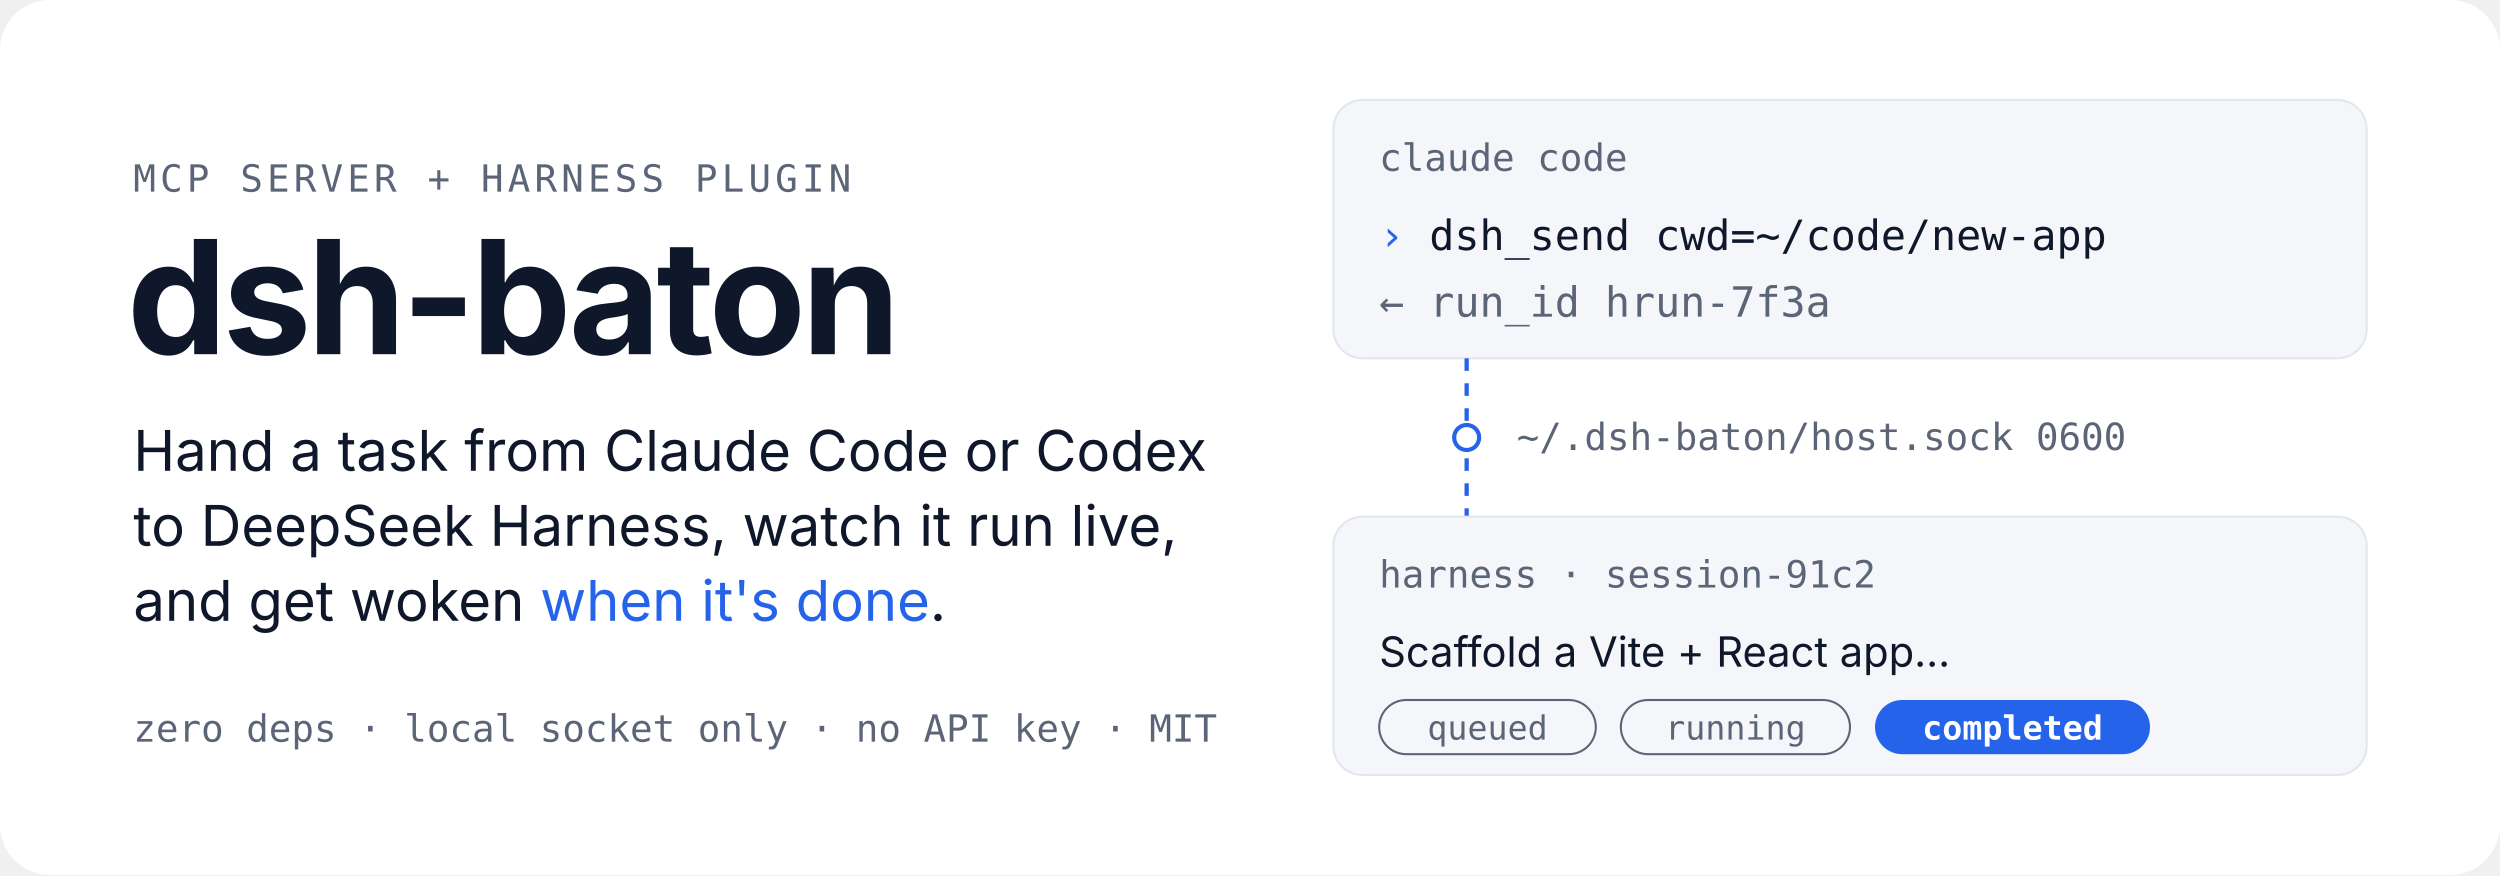
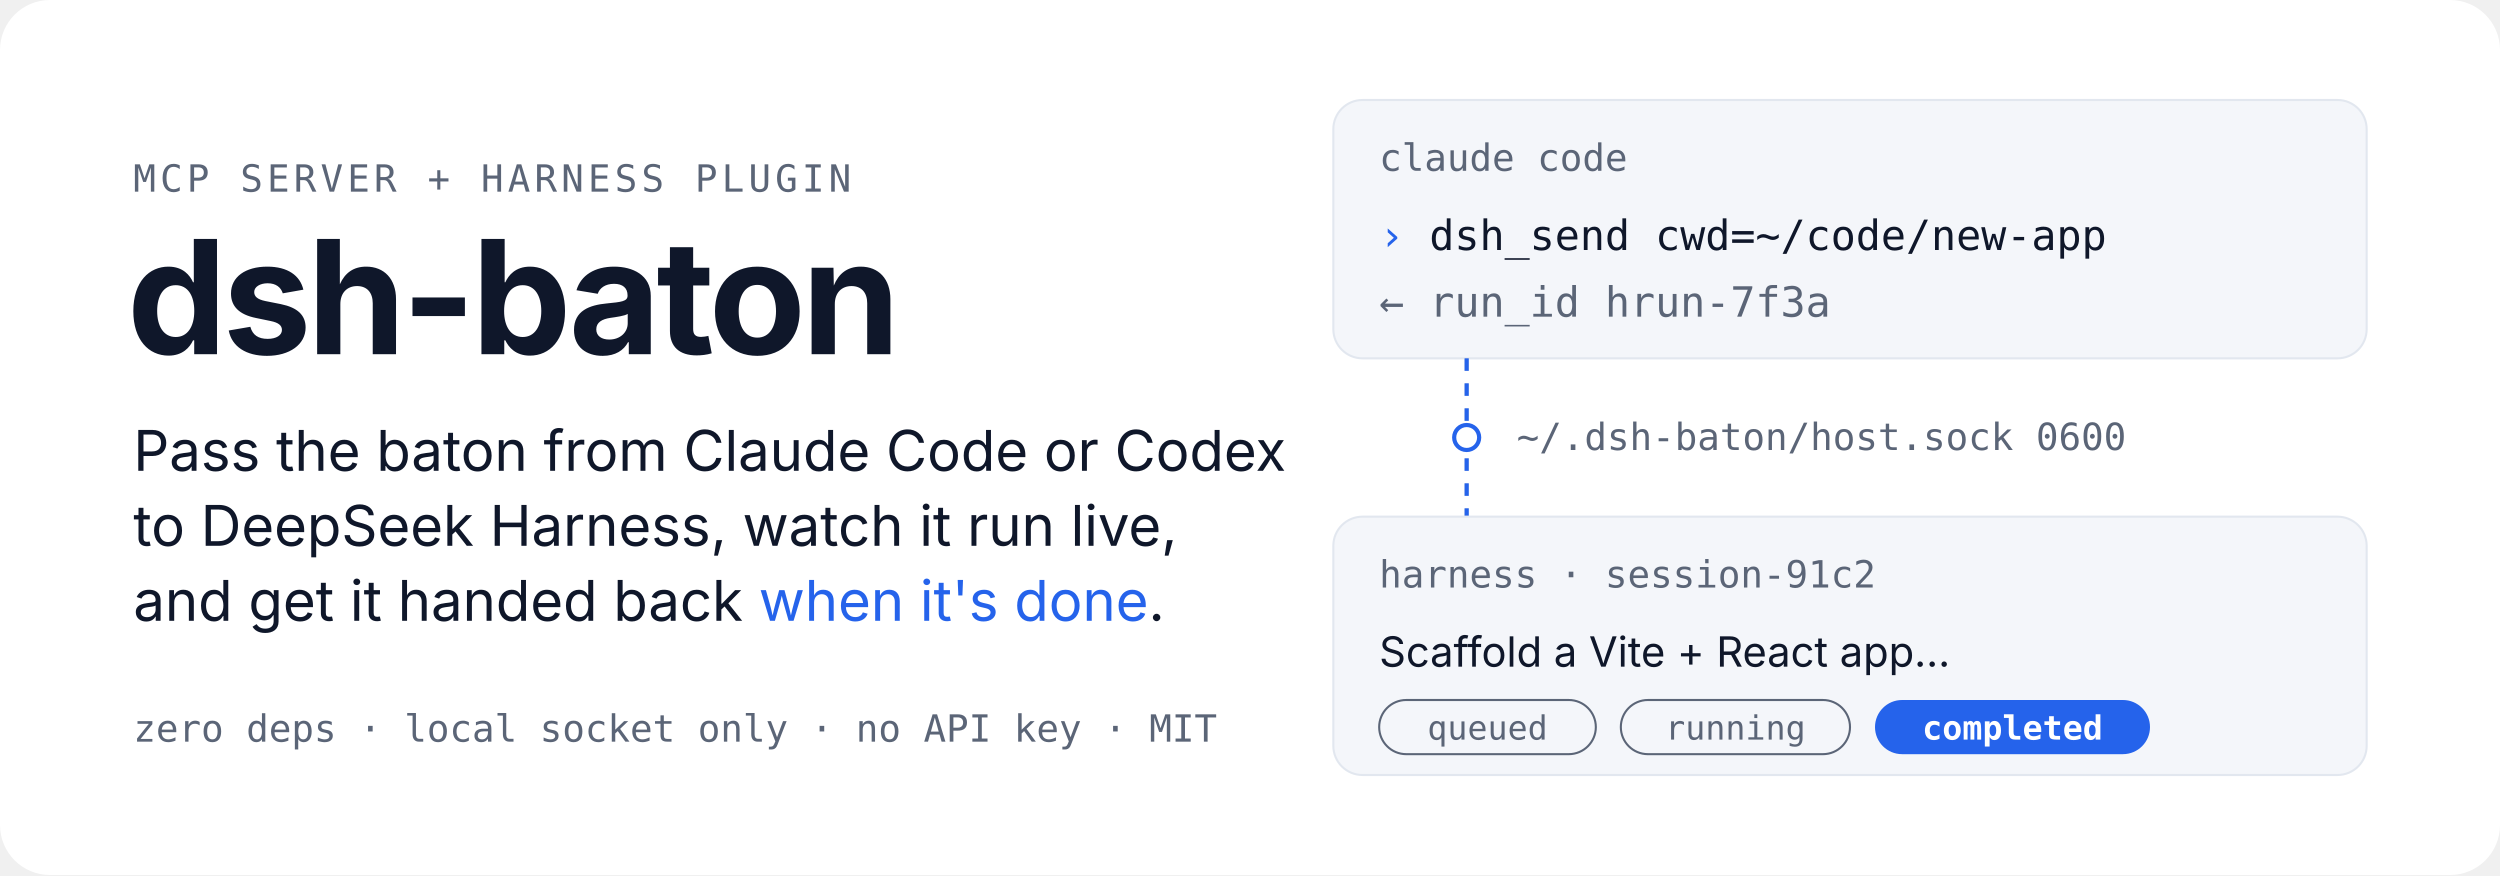
<svg xmlns="http://www.w3.org/2000/svg" width="1200" height="420" viewBox="0 0 1200 420" role="img" aria-labelledby="title desc">
  <rect width="1200" height="420" rx="24" fill="#FFFFFF" />
  <g id="title-block" transform="translate(64 0)">
    <text x="0" y="92" font-family="ui-monospace, SFMono-Regular, Menlo, Consolas, monospace" font-size="18" fill="#5B6577" letter-spacing="2">MCP SERVER  +  HARNESS PLUGIN</text>
    <text x="-3" y="170" font-family="-apple-system, BlinkMacSystemFont, &quot;Segoe UI&quot;, &quot;PingFang SC&quot;, &quot;Microsoft YaHei&quot;, sans-serif" font-size="76" fill="#0F172A" font-weight="700" letter-spacing="-2">dsh-baton</text>
-     <text x="0" y="226" font-family="-apple-system, BlinkMacSystemFont, &quot;Segoe UI&quot;, &quot;PingFang SC&quot;, &quot;Microsoft YaHei&quot;, sans-serif" font-size="27" fill="#0F172A">Hand a task from Claude Code or Codex</text>
+     <text x="0" y="226" font-family="-apple-system, BlinkMacSystemFont, &quot;Segoe UI&quot;, &quot;PingFang SC&quot;, &quot;Microsoft YaHei&quot;, sans-serif" font-size="27" fill="#0F172A">Pass the baton from Claude Code or Codex</text>
    <text x="0" y="262" font-family="-apple-system, BlinkMacSystemFont, &quot;Segoe UI&quot;, &quot;PingFang SC&quot;, &quot;Microsoft YaHei&quot;, sans-serif" font-size="27" fill="#0F172A">to DeepSeek Harness, watch it run live,</text>
-     <text x="0" y="298" font-family="-apple-system, BlinkMacSystemFont, &quot;Segoe UI&quot;, &quot;PingFang SC&quot;, &quot;Microsoft YaHei&quot;, sans-serif" font-size="27" fill="#0F172A">and get woken <tspan fill="#2563EB">when it's done</tspan>.</text>
+     <text x="0" y="298" font-family="-apple-system, BlinkMacSystemFont, &quot;Segoe UI&quot;, &quot;PingFang SC&quot;, &quot;Microsoft YaHei&quot;, sans-serif" font-size="27" fill="#0F172A">and get it handed back <tspan fill="#2563EB">when it's done</tspan>.</text>
    <text x="0" y="356" font-family="ui-monospace, SFMono-Regular, Menlo, Consolas, monospace" font-size="18" fill="#5B6577">zero deps · local socket only · no API key · MIT</text>
  </g>
  <g id="proof" transform="translate(640 48)">
    <rect x="0" y="0" width="496" height="124" rx="14" fill="#F4F6FA" stroke="#E2E7EF" stroke-width="1" />
    <text x="22" y="34" font-family="ui-monospace, SFMono-Regular, Menlo, Consolas, monospace" font-size="18" fill="#5B6577">claude code</text>
    <text x="22" y="72" font-family="ui-monospace, SFMono-Regular, Menlo, Consolas, monospace" font-size="20" fill="#0F172A">
      <tspan fill="#2563EB">›</tspan> dsh_send cwd=~/code/new-app</text>
    <text x="22" y="104" font-family="ui-monospace, SFMono-Regular, Menlo, Consolas, monospace" font-size="20" fill="#5B6577" opacity="1.000">← run_id hrun-7f3a</text>
    <line x1="64" y1="124" x2="64" y2="200" stroke="#C9D2DF" stroke-width="2" stroke-dasharray="6 6" />
    <line x1="64" y1="124" x2="64" y2="200.0" stroke="#2563EB" stroke-width="2" stroke-dasharray="6 6" opacity="1.000" />
    <circle cx="64" cy="162" r="6" fill="#FFFFFF" stroke="#2563EB" stroke-width="2" />
    <text x="88" y="168" font-family="ui-monospace, SFMono-Regular, Menlo, Consolas, monospace" font-size="18" fill="#5B6577">~/.dsh-baton/host.sock  0600</text>
    <rect x="0" y="200" width="496" height="124" rx="14" fill="#F4F6FA" stroke="#E2E7EF" stroke-width="1" />
    <text x="22" y="234" font-family="ui-monospace, SFMono-Regular, Menlo, Consolas, monospace" font-size="18" fill="#5B6577">harness · session-91c2</text>
    <text x="22" y="272" font-family="-apple-system, BlinkMacSystemFont, &quot;Segoe UI&quot;, &quot;PingFang SC&quot;, &quot;Microsoft YaHei&quot;, sans-serif" font-size="20" fill="#0F172A" opacity="1.000">Scaffold a Vite + React app…</text>
    <g transform="translate(22 288)">
      <rect x="0" y="0" width="104" height="26" rx="13" fill="none" stroke="#5B6577" stroke-width="1" />
      <text x="52.0" y="19" font-family="ui-monospace, SFMono-Regular, Menlo, Consolas, monospace" font-size="16" fill="#5B6577" text-anchor="middle">queued</text>
      <rect x="116" y="0" width="110" height="26" rx="13" fill="none" stroke="#5B6577" stroke-width="1" />
      <text x="171.0" y="19" font-family="ui-monospace, SFMono-Regular, Menlo, Consolas, monospace" font-size="16" fill="#5B6577" text-anchor="middle">running</text>
      <rect x="238" y="0" width="132" height="26" rx="13" fill="#2563EB" />
      <text x="304.0" y="19" font-family="ui-monospace, SFMono-Regular, Menlo, Consolas, monospace" font-size="16" fill="#FFFFFF" font-weight="700" text-anchor="middle">completed</text>
    </g>
  </g>
</svg>
